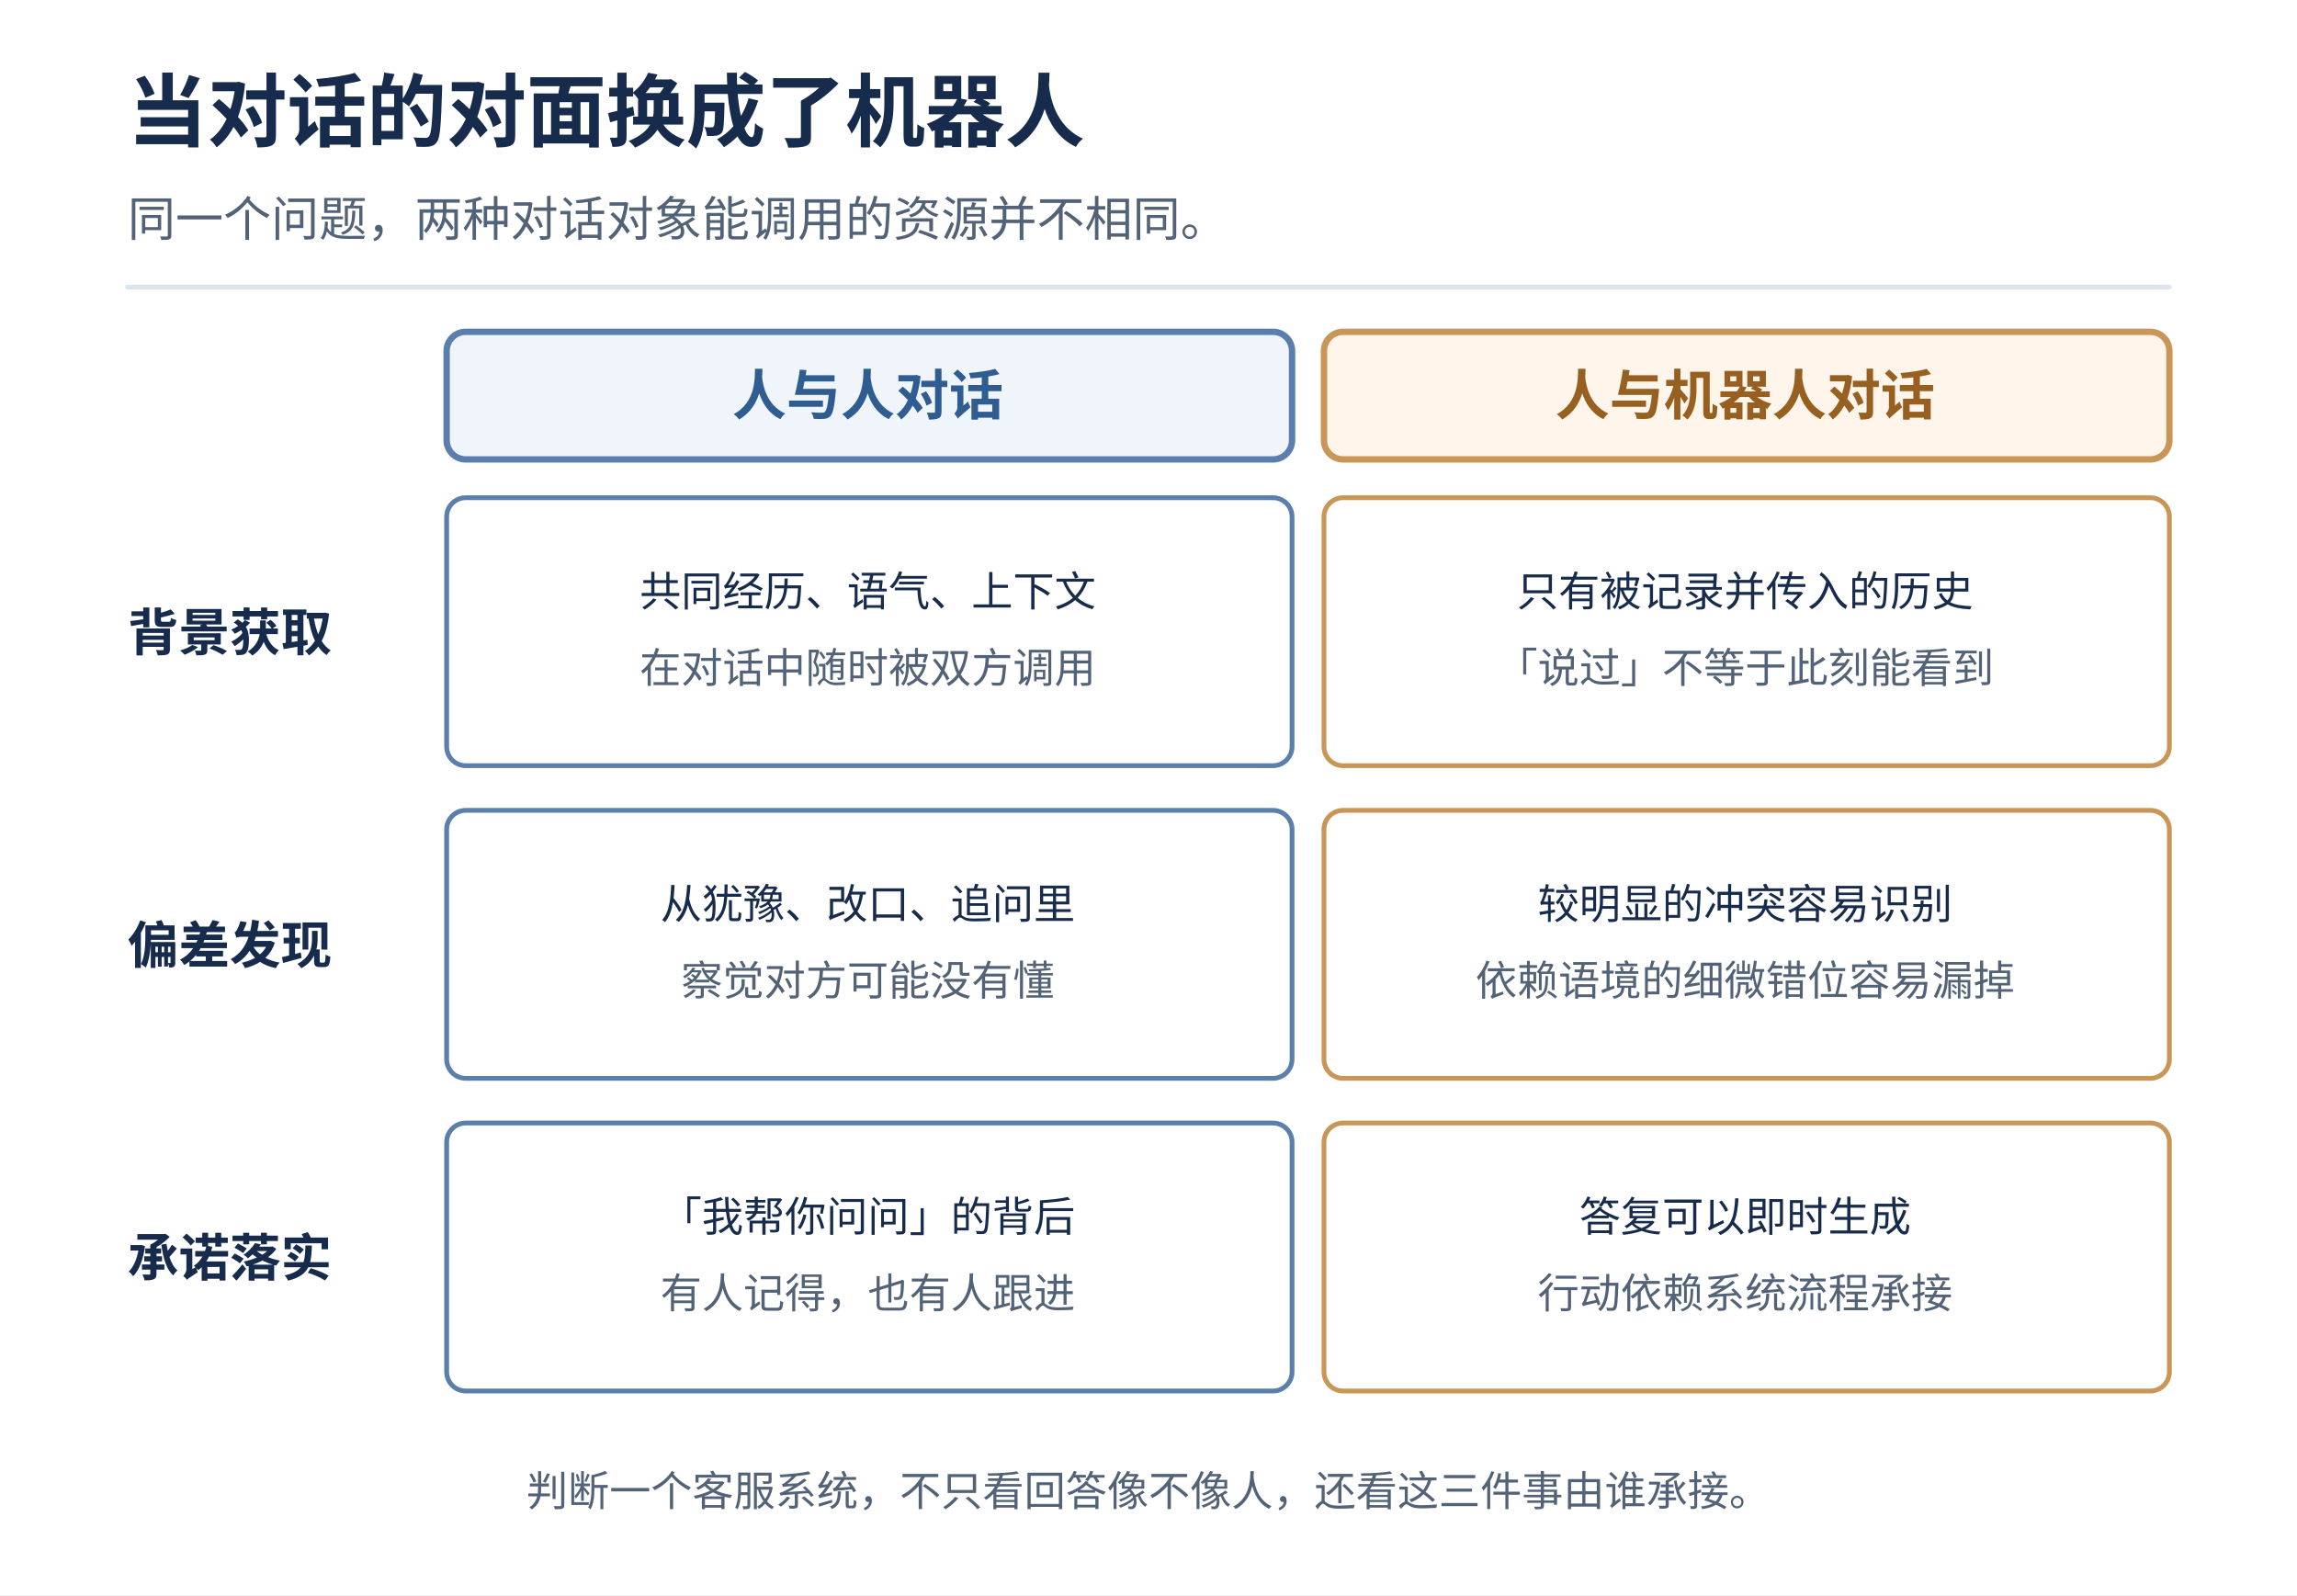
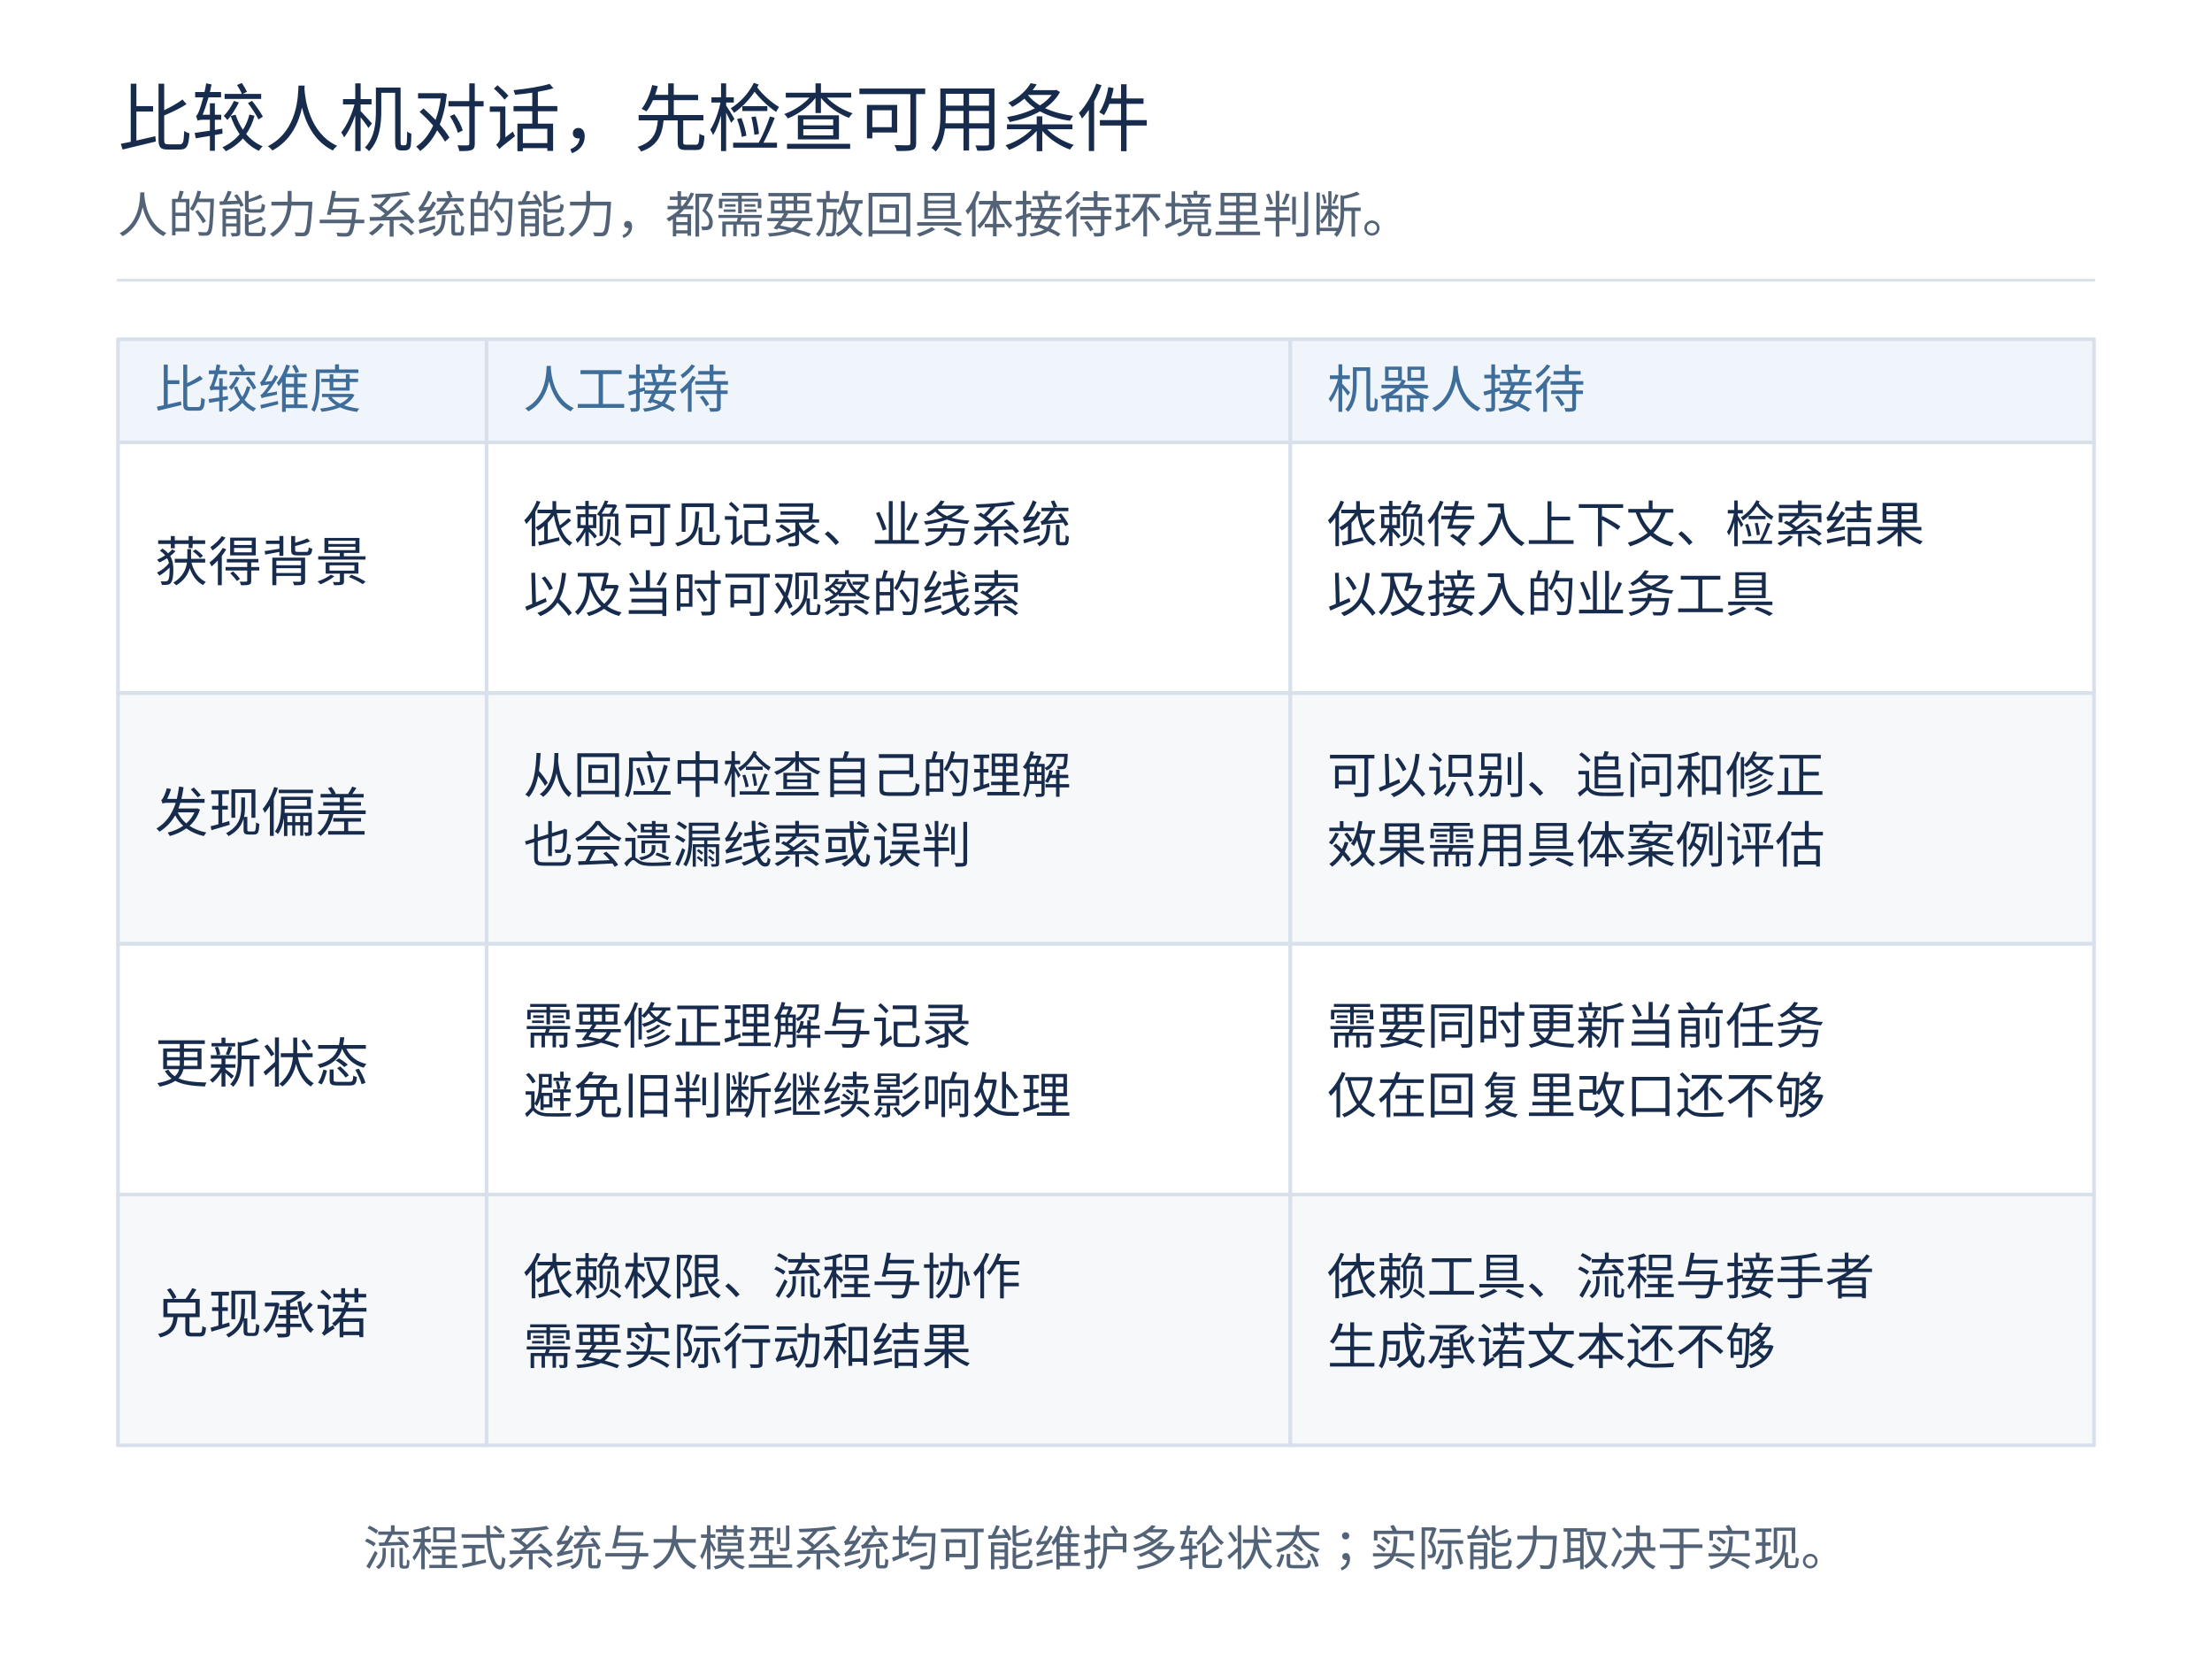
- <svg xmlns="http://www.w3.org/2000/svg" width="720" height="500" viewBox="0 0 720 500" role="img" aria-labelledby="title desc">
-   <rect width="720" height="500" fill="#FFFFFF" />
-   <g font-family="system-ui, -apple-system, 'PingFang SC', 'Microsoft YaHei', 'Noto Sans CJK SC', sans-serif" fill="#172B4D">
-     <text x="40" y="44" font-size="25" font-weight="600" text-anchor="start" fill="#172B4D">当对话的对面换成了机器人</text>
-     <text x="40" y="74" font-size="15" font-weight="400" text-anchor="start" fill="#526277">同一个问题，两种对话对象能调用的资源并不相同。</text>
-     <path d="M 40 90 L 680 90" fill="none" stroke="#DEE4EC" stroke-width="1.5" stroke-linecap="round" />
-     <rect x="140" y="104" width="265" height="40" rx="6" fill="#F0F5FC" stroke="#5A7FAD" stroke-width="2" />
-     <text x="272" y="130" font-size="17" font-weight="600" text-anchor="middle" fill="#2F5D92">人与人对话</text>
-     <rect x="415" y="104" width="265" height="40" rx="6" fill="#FFF5EA" stroke="#C99657" stroke-width="2" />
-     <text x="547" y="130" font-size="17" font-weight="600" text-anchor="middle" fill="#976020">人与机器人对话</text>
-     <text x="40" y="204" font-size="16" font-weight="600" text-anchor="start" fill="#172B4D">背景获取</text>
-     <rect x="140" y="156" width="265" height="84" rx="6" fill="#FFFFFF" stroke="#5A7FAD" stroke-width="1.5" />
-     <text x="272" y="190" font-size="13" font-weight="400" text-anchor="middle" fill="#172B4D">共同经历、语气、上下文</text>
-     <text x="272" y="214" font-size="13" font-weight="400" text-anchor="middle" fill="#526277">在对话中随时被双方调用</text>
-     <rect x="415" y="156" width="265" height="84" rx="6" fill="#FFFFFF" stroke="#C99657" stroke-width="1.5" />
-     <text x="547" y="190" font-size="13" font-weight="400" text-anchor="middle" fill="#172B4D">只有被记录并传入的历史</text>
-     <text x="547" y="214" font-size="13" font-weight="400" text-anchor="middle" fill="#526277">「说过」不等于此刻能看到</text>
-     <text x="40" y="302" font-size="16" font-weight="600" text-anchor="start" fill="#172B4D">偏差发现</text>
-     <rect x="140" y="254" width="265" height="84" rx="6" fill="#FFFFFF" stroke="#5A7FAD" stroke-width="1.5" />
-     <text x="272" y="288" font-size="13" font-weight="400" text-anchor="middle" fill="#172B4D">从犹豫、改口、追问里</text>
-     <text x="272" y="312" font-size="13" font-weight="400" text-anchor="middle" fill="#526277">察觉对方可能没有懂</text>
-     <rect x="415" y="254" width="265" height="84" rx="6" fill="#FFFFFF" stroke="#C99657" stroke-width="1.5" />
-     <text x="547" y="288" font-size="13" font-weight="400" text-anchor="middle" fill="#172B4D">较明显的冲突容易识别</text>
-     <text x="547" y="312" font-size="13" font-weight="400" text-anchor="middle" fill="#526277">依赖语境的细微错位容易漏掉</text>
-     <text x="40" y="400" font-size="16" font-weight="600" text-anchor="start" fill="#172B4D">承诺落实</text>
-     <rect x="140" y="352" width="265" height="84" rx="6" fill="#FFFFFF" stroke="#5A7FAD" stroke-width="1.5" />
-     <text x="272" y="386" font-size="13" font-weight="400" text-anchor="middle" fill="#172B4D">「我帮你问问」的背后</text>
-     <text x="272" y="410" font-size="13" font-weight="400" text-anchor="middle" fill="#526277">有人记得，也有人跟进</text>
-     <rect x="415" y="352" width="265" height="84" rx="6" fill="#FFFFFF" stroke="#C99657" stroke-width="1.5" />
-     <text x="547" y="386" font-size="13" font-weight="400" text-anchor="middle" fill="#172B4D">答复可以即时生成</text>
-     <text x="547" y="410" font-size="13" font-weight="400" text-anchor="middle" fill="#526277">行动依赖系统流程承接</text>
-     <text x="360" y="472" font-size="13" font-weight="400" text-anchor="middle" fill="#526277">判断一个客服系统，不只看回答像不像人，还看这三件事由谁承接。</text>
+ <svg xmlns="http://www.w3.org/2000/svg" role="img" aria-labelledby="diagram-title diagram-desc" version="1.1" viewBox="0 0 1200 900" width="1200" height="900">
+   <defs>
+     <style class="style-fonts">
+       </style>
+   </defs>
+   <rect x="0" y="0" width="1200" height="900" fill="#FFFFFF" />
+   <g stroke-linecap="round" transform="translate(0 0) rotate(0 600 450)">
+     <path d="M0 0 L1200 0 L1200 900 L0 900" stroke="none" stroke-width="0" fill="#FFFFFF" />
+     <path d="M0 0 C282.72 0, 565.44 0, 1200 0 M0 0 C382.83 0, 765.67 0, 1200 0 M1200 0 C1200 199.57, 1200 399.13, 1200 900 M1200 0 C1200 229.4, 1200 458.8, 1200 900 M1200 900 C935.15 900, 670.3 900, 0 900 M1200 900 C767.7 900, 335.41 900, 0 900 M0 900 C0 624.8, 0 349.61, 0 0 M0 900 C0 631.7, 0 363.41, 0 0" stroke="#FFFFFF" stroke-width="2" fill="none" />
+   </g>
+   <g transform="translate(64 40) rotate(0 536 28)">
+     <text x="0" y="38.801" font-family="Helvetica, Segoe UI Emoji" font-size="40px" fill="#172B4D" text-anchor="start" style="white-space: pre;" direction="ltr" dominant-baseline="alphabetic">比较人机对话，先检查可用条件</text>
+   </g>
+   <g transform="translate(64 100) rotate(0 536 18.9)">
+     <text x="0" y="26.191" font-family="Helvetica, Segoe UI Emoji" font-size="27px" fill="#526277" text-anchor="start" style="white-space: pre;" direction="ltr" dominant-baseline="alphabetic">人的能力与系统的能力，都需要放回具体接待环境里判断。</text>
+   </g>
+   <g stroke-linecap="round">
+     <g transform="translate(64 152) rotate(0 536 0)">
+       <path d="M0 0 C367.06 0, 734.11 0, 1072 0 M0 0 C296 0, 591.99 0, 1072 0" stroke="#D8E1EB" stroke-width="1.5" fill="none" />
+     </g>
+   </g>
+   <mask />
+   <g stroke-linecap="round" transform="translate(64 184) rotate(0 100 28)">
+     <path d="M0 0 L200 0 L200 56 L0 56" stroke="none" stroke-width="0" fill="#F0F5FB" />
+     <path d="M0 0 C75.6 0, 151.2 0, 200 0 M0 0 C79.03 0, 158.06 0, 200 0 M200 0 C200 17.29, 200 34.57, 200 56 M200 0 C200 15.37, 200 30.74, 200 56 M200 56 C139.29 56, 78.58 56, 0 56 M200 56 C159.75 56, 119.51 56, 0 56 M0 56 C0 37.58, 0 19.17, 0 0 M0 56 C0 39.73, 0 23.46, 0 0" stroke="#D8E1EB" stroke-width="2" fill="none" />
+   </g>
+   <g transform="translate(84 194) rotate(0 80 19.6)">
+     <text x="0" y="27.161" font-family="Helvetica, Segoe UI Emoji" font-size="28px" fill="#3F6D9A" text-anchor="start" style="white-space: pre;" direction="ltr" dominant-baseline="alphabetic">比较维度</text>
+   </g>
+   <g stroke-linecap="round" transform="translate(264 184) rotate(0 218 28)">
+     <path d="M0 0 L436 0 L436 56 L0 56" stroke="none" stroke-width="0" fill="#F0F5FB" />
+     <path d="M0 0 C108.65 0, 217.31 0, 436 0 M0 0 C101.68 0, 203.35 0, 436 0 M436 0 C436 19.72, 436 39.44, 436 56 M436 0 C436 21.52, 436 43.03, 436 56 M436 56 C285.6 56, 135.19 56, 0 56 M436 56 C295.73 56, 155.46 56, 0 56 M0 56 C0 36.94, 0 17.87, 0 0 M0 56 C0 39.94, 0 23.88, 0 0" stroke="#D8E1EB" stroke-width="2" fill="none" />
+   </g>
+   <g transform="translate(284 194) rotate(0 198 19.6)">
+     <text x="0" y="27.161" font-family="Helvetica, Segoe UI Emoji" font-size="28px" fill="#3F6D9A" text-anchor="start" style="white-space: pre;" direction="ltr" dominant-baseline="alphabetic">人工接待</text>
+   </g>
+   <g stroke-linecap="round" transform="translate(700 184) rotate(0 218 28)">
+     <path d="M0 0 L436 0 L436 56 L0 56" stroke="none" stroke-width="0" fill="#F0F5FB" />
+     <path d="M0 0 C139.7 0, 279.39 0, 436 0 M0 0 C118.27 0, 236.54 0, 436 0 M436 0 C436 22.16, 436 44.31, 436 56 M436 0 C436 16.46, 436 32.93, 436 56 M436 56 C267.54 56, 99.08 56, 0 56 M436 56 C330.39 56, 224.79 56, 0 56 M0 56 C0 36.29, 0 16.58, 0 0 M0 56 C0 40.15, 0 24.31, 0 0" stroke="#D8E1EB" stroke-width="2" fill="none" />
+   </g>
+   <g transform="translate(720 194) rotate(0 198 19.6)">
+     <text x="0" y="27.161" font-family="Helvetica, Segoe UI Emoji" font-size="28px" fill="#3F6D9A" text-anchor="start" style="white-space: pre;" direction="ltr" dominant-baseline="alphabetic">机器人接待</text>
+   </g>
+   <g stroke-linecap="round" transform="translate(64 240) rotate(0 100 68)">
+     <path d="M0 0 L200 0 L200 136 L0 136" stroke="none" stroke-width="0" fill="#FFFFFF" />
+     <path d="M0 0 C78.32 0, 156.64 0, 200 0 M0 0 C61.86 0, 123.73 0, 200 0 M200 0 C200 32.52, 200 65.05, 200 136 M200 0 C200 27.72, 200 55.43, 200 136 M200 136 C154.44 136, 108.88 136, 0 136 M200 136 C127.46 136, 54.92 136, 0 136 M0 136 C0 86.56, 0 37.12, 0 0 M0 136 C0 98.03, 0 60.07, 0 0" stroke="#D8E1EB" stroke-width="2" fill="none" />
+   </g>
+   <g stroke-linecap="round" transform="translate(264 240) rotate(0 218 68)">
+     <path d="M0 0 L436 0 L436 136 L0 136" stroke="none" stroke-width="0" fill="#FFFFFF" />
+     <path d="M0 0 C99.06 0, 198.12 0, 436 0 M0 0 C99.56 0, 199.12 0, 436 0 M436 0 C436 35.48, 436 70.96, 436 136 M436 0 C436 35.18, 436 70.36, 436 136 M436 136 C327.65 136, 219.31 136, 0 136 M436 136 C295.19 136, 154.39 136, 0 136 M0 136 C0 99.38, 0 62.75, 0 0 M0 136 C0 84.69, 0 33.38, 0 0" stroke="#D8E1EB" stroke-width="2" fill="none" />
+   </g>
+   <g stroke-linecap="round" transform="translate(700 240) rotate(0 218 68)">
+     <path d="M0 0 L436 0 L436 136 L0 136" stroke="none" stroke-width="0" fill="#FFFFFF" />
+     <path d="M0 0 C114.58 0, 229.17 0, 436 0 M0 0 C151.46 0, 302.91 0, 436 0 M436 0 C436 38.44, 436 76.87, 436 136 M436 0 C436 42.65, 436 85.29, 436 136 M436 136 C318.62 136, 201.25 136, 0 136 M436 136 C312.53 136, 189.05 136, 0 136 M0 136 C0 84.99, 0 33.98, 0 0 M0 136 C0 98.55, 0 61.1, 0 0" stroke="#D8E1EB" stroke-width="2" fill="none" />
+   </g>
+   <g transform="translate(84 287) rotate(0 80 20.3)">
+     <text x="0" y="28.131" font-family="Helvetica, Segoe UI Emoji" font-size="29px" fill="#172B4D" text-anchor="start" style="white-space: pre;" direction="ltr" dominant-baseline="alphabetic">获得背景</text>
+   </g>
+   <g transform="translate(284 268) rotate(0 198 37.8)">
+     <text x="0" y="26.191" font-family="Helvetica, Segoe UI Emoji" font-size="27px" fill="#172B4D" text-anchor="start" style="white-space: pre;" direction="ltr" dominant-baseline="alphabetic">依赖可见记录、业务系统</text>
+     <text x="0" y="63.991" font-family="Helvetica, Segoe UI Emoji" font-size="27px" fill="#172B4D" text-anchor="start" style="white-space: pre;" direction="ltr" dominant-baseline="alphabetic">以及当时可观察的线索</text>
+   </g>
+   <g transform="translate(720 268) rotate(0 198 37.8)">
+     <text x="0" y="26.191" font-family="Helvetica, Segoe UI Emoji" font-size="27px" fill="#172B4D" text-anchor="start" style="white-space: pre;" direction="ltr" dominant-baseline="alphabetic">依赖传入上下文、检索结果</text>
+     <text x="0" y="63.991" font-family="Helvetica, Segoe UI Emoji" font-size="27px" fill="#172B4D" text-anchor="start" style="white-space: pre;" direction="ltr" dominant-baseline="alphabetic">以及接入的业务工具</text>
+   </g>
+   <g stroke-linecap="round" transform="translate(64 376) rotate(0 100 68)">
+     <path d="M0 0 L200 0 L200 136 L0 136" stroke="none" stroke-width="0" fill="#F6F8FA" />
+     <path d="M0 0 C41.04 0, 82.08 0, 200 0 M0 0 C44.7 0, 89.4 0, 200 0 M200 0 C200 50.26, 200 100.53, 200 136 M200 0 C200 45.31, 200 90.61, 200 136 M200 136 C129.59 136, 59.18 136, 0 136 M200 136 C135.16 136, 70.33 136, 0 136 M0 136 C0 81.85, 0 27.7, 0 0 M0 136 C0 99.58, 0 63.16, 0 0" stroke="#D8E1EB" stroke-width="2" fill="none" />
+   </g>
+   <g stroke-linecap="round" transform="translate(264 376) rotate(0 218 68)">
+     <path d="M0 0 L436 0 L436 136 L0 136" stroke="none" stroke-width="0" fill="#F6F8FA" />
+     <path d="M0 0 C104.99 0, 209.99 0, 436 0 M0 0 C149.34 0, 298.68 0, 436 0 M436 0 C436 53.22, 436 106.44, 436 136 M436 0 C436 52.77, 436 105.54, 436 136 M436 136 C273.48 136, 110.96 136, 0 136 M436 136 C311.99 136, 187.98 136, 0 136 M0 136 C0 94.66, 0 53.33, 0 0 M0 136 C0 86.24, 0 36.47, 0 0" stroke="#D8E1EB" stroke-width="2" fill="none" />
+   </g>
+   <g stroke-linecap="round" transform="translate(700 376) rotate(0 218 68)">
+     <path d="M0 0 L436 0 L436 136 L0 136" stroke="none" stroke-width="0" fill="#F6F8FA" />
+     <path d="M0 0 C120.51 0, 241.03 0, 436 0 M0 0 C114.03 0, 228.07 0, 436 0 M436 0 C436 28.98, 436 57.95, 436 136 M436 0 C436 33.04, 436 66.07, 436 136 M436 136 C264.45 136, 92.9 136, 0 136 M436 136 C329.32 136, 222.65 136, 0 136 M0 136 C0 107.48, 0 78.96, 0 0 M0 136 C0 100.09, 0 64.19, 0 0" stroke="#D8E1EB" stroke-width="2" fill="none" />
+   </g>
+   <g transform="translate(84 423) rotate(0 80 20.3)">
+     <text x="0" y="28.131" font-family="Helvetica, Segoe UI Emoji" font-size="29px" fill="#172B4D" text-anchor="start" style="white-space: pre;" direction="ltr" dominant-baseline="alphabetic">发现偏差</text>
+   </g>
+   <g transform="translate(284 404) rotate(0 198 37.8)">
+     <text x="0" y="26.191" font-family="Helvetica, Segoe UI Emoji" font-size="27px" fill="#172B4D" text-anchor="start" style="white-space: pre;" direction="ltr" dominant-baseline="alphabetic">从回应中检查自己的理解</text>
+     <text x="0" y="63.991" font-family="Helvetica, Segoe UI Emoji" font-size="27px" fill="#172B4D" text-anchor="start" style="white-space: pre;" direction="ltr" dominant-baseline="alphabetic">也会遗漏线索或误判</text>
+   </g>
+   <g transform="translate(720 404) rotate(0 198 37.8)">
+     <text x="0" y="26.191" font-family="Helvetica, Segoe UI Emoji" font-size="27px" fill="#172B4D" text-anchor="start" style="white-space: pre;" direction="ltr" dominant-baseline="alphabetic">可以识别、追问和修正</text>
+     <text x="0" y="63.991" font-family="Helvetica, Segoe UI Emoji" font-size="27px" fill="#172B4D" text-anchor="start" style="white-space: pre;" direction="ltr" dominant-baseline="alphabetic">效果需用具体案例评估</text>
+   </g>
+   <g stroke-linecap="round" transform="translate(64 512) rotate(0 100 68)">
+     <path d="M0 0 L200 0 L200 136 L0 136" stroke="none" stroke-width="0" fill="#FFFFFF" />
+     <path d="M0 0 C43.76 0, 87.53 0, 200 0 M0 0 C67.53 0, 135.07 0, 200 0 M200 0 C200 40.8, 200 81.61, 200 136 M200 0 C200 35.7, 200 71.39, 200 136 M200 136 C144.74 136, 89.48 136, 0 136 M200 136 C142.87 136, 85.74 136, 0 136 M0 136 C0 104.34, 0 72.67, 0 0 M0 136 C0 101.12, 0 66.25, 0 0" stroke="#D8E1EB" stroke-width="2" fill="none" />
+   </g>
+   <g stroke-linecap="round" transform="translate(264 512) rotate(0 218 68)">
+     <path d="M0 0 L436 0 L436 136 L0 136" stroke="none" stroke-width="0" fill="#FFFFFF" />
+     <path d="M0 0 C110.92 0, 221.85 0, 436 0 M0 0 C111.92 0, 223.84 0, 436 0 M436 0 C436 43.76, 436 87.52, 436 136 M436 0 C436 43.16, 436 86.32, 436 136 M436 136 C306.51 136, 177.01 136, 0 136 M436 136 C328.79 136, 221.57 136, 0 136 M0 136 C0 89.95, 0 43.9, 0 0 M0 136 C0 87.78, 0 39.56, 0 0" stroke="#D8E1EB" stroke-width="2" fill="none" />
+   </g>
+   <g stroke-linecap="round" transform="translate(700 512) rotate(0 218 68)">
+     <path d="M0 0 L436 0 L436 136 L0 136" stroke="none" stroke-width="0" fill="#FFFFFF" />
+     <path d="M0 0 C126.45 0, 252.89 0, 436 0 M0 0 C163.81 0, 327.63 0, 436 0 M436 0 C436 46.72, 436 93.44, 436 136 M436 0 C436 50.63, 436 101.25, 436 136 M436 136 C297.48 136, 158.95 136, 0 136 M436 136 C346.12 136, 256.24 136, 0 136 M0 136 C0 102.77, 0 69.53, 0 0 M0 136 C0 101.64, 0 67.28, 0 0" stroke="#D8E1EB" stroke-width="2" fill="none" />
+   </g>
+   <g transform="translate(84 559) rotate(0 80 20.3)">
+     <text x="0" y="28.131" font-family="Helvetica, Segoe UI Emoji" font-size="29px" fill="#172B4D" text-anchor="start" style="white-space: pre;" direction="ltr" dominant-baseline="alphabetic">更新状态</text>
+   </g>
+   <g transform="translate(284 540) rotate(0 198 37.8)">
+     <text x="0" y="26.191" font-family="Helvetica, Segoe UI Emoji" font-size="27px" fill="#172B4D" text-anchor="start" style="white-space: pre;" direction="ltr" dominant-baseline="alphabetic">需要修正理解与记录</text>
+     <text x="0" y="63.991" font-family="Helvetica, Segoe UI Emoji" font-size="27px" fill="#172B4D" text-anchor="start" style="white-space: pre;" direction="ltr" dominant-baseline="alphabetic">避免旧判断继续影响处理</text>
+   </g>
+   <g transform="translate(720 540) rotate(0 198 37.8)">
+     <text x="0" y="26.191" font-family="Helvetica, Segoe UI Emoji" font-size="27px" fill="#172B4D" text-anchor="start" style="white-space: pre;" direction="ltr" dominant-baseline="alphabetic">需要同时更新当前任务</text>
+     <text x="0" y="63.991" font-family="Helvetica, Segoe UI Emoji" font-size="27px" fill="#172B4D" text-anchor="start" style="white-space: pre;" direction="ltr" dominant-baseline="alphabetic">仅在回复里改口还不够</text>
+   </g>
+   <g stroke-linecap="round" transform="translate(64 648) rotate(0 100 68)">
+     <path d="M0 0 L200 0 L200 136 L0 136" stroke="none" stroke-width="0" fill="#F6F8FA" />
+     <path d="M0 0 C46.48 0, 92.97 0, 200 0 M0 0 C50.37 0, 100.73 0, 200 0 M200 0 C200 31.34, 200 62.69, 200 136 M200 0 C200 53.29, 200 106.57, 200 136 M200 136 C159.89 136, 119.78 136, 0 136 M200 136 C150.57 136, 101.15 136, 0 136 M0 136 C0 99.63, 0 63.25, 0 0 M0 136 C0 102.67, 0 69.34, 0 0" stroke="#D8E1EB" stroke-width="2" fill="none" />
+   </g>
+   <g stroke-linecap="round" transform="translate(264 648) rotate(0 218 68)">
+     <path d="M0 0 L436 0 L436 136 L0 136" stroke="none" stroke-width="0" fill="#F6F8FA" />
+     <path d="M0 0 C116.86 0, 233.71 0, 436 0 M0 0 C161.7 0, 323.39 0, 436 0 M436 0 C436 34.3, 436 68.6, 436 136 M436 0 C436 33.55, 436 67.1, 436 136 M436 136 C339.53 136, 243.06 136, 0 136 M436 136 C345.58 136, 255.17 136, 0 136 M0 136 C0 85.24, 0 34.48, 0 0 M0 136 C0 89.33, 0 42.66, 0 0" stroke="#D8E1EB" stroke-width="2" fill="none" />
+   </g>
+   <g stroke-linecap="round" transform="translate(700 648) rotate(0 218 68)">
+     <path d="M0 0 L436 0 L436 136 L0 136" stroke="none" stroke-width="0" fill="#F6F8FA" />
+     <path d="M0 0 C132.38 0, 264.75 0, 436 0 M0 0 C126.39 0, 252.79 0, 436 0 M436 0 C436 37.26, 436 74.52, 436 136 M436 0 C436 41.02, 436 82.03, 436 136 M436 136 C330.5 136, 225.01 136, 0 136 M436 136 C275.72 136, 115.43 136, 0 136 M0 136 C0 98.05, 0 60.11, 0 0 M0 136 C0 103.19, 0 70.37, 0 0" stroke="#D8E1EB" stroke-width="2" fill="none" />
+   </g>
+   <g transform="translate(84 695) rotate(0 80 20.3)">
+     <text x="0" y="28.131" font-family="Helvetica, Segoe UI Emoji" font-size="29px" fill="#172B4D" text-anchor="start" style="white-space: pre;" direction="ltr" dominant-baseline="alphabetic">兑现承诺</text>
+   </g>
+   <g transform="translate(284 676) rotate(0 198 37.8)">
+     <text x="0" y="26.191" font-family="Helvetica, Segoe UI Emoji" font-size="27px" fill="#172B4D" text-anchor="start" style="white-space: pre;" direction="ltr" dominant-baseline="alphabetic">依赖权限、流程与协作</text>
+     <text x="0" y="63.991" font-family="Helvetica, Segoe UI Emoji" font-size="27px" fill="#172B4D" text-anchor="start" style="white-space: pre;" direction="ltr" dominant-baseline="alphabetic">需要实际行动和结果</text>
+   </g>
+   <g transform="translate(720 676) rotate(0 198 37.8)">
+     <text x="0" y="26.191" font-family="Helvetica, Segoe UI Emoji" font-size="27px" fill="#172B4D" text-anchor="start" style="white-space: pre;" direction="ltr" dominant-baseline="alphabetic">依赖工具、流程与接手者</text>
+     <text x="0" y="63.991" font-family="Helvetica, Segoe UI Emoji" font-size="27px" fill="#172B4D" text-anchor="start" style="white-space: pre;" direction="ltr" dominant-baseline="alphabetic">生成承诺文本还不够</text>
+   </g>
+   <g transform="translate(64 824) rotate(0 536 18.2)">
+     <text x="536" y="25.221" font-family="Helvetica, Segoe UI Emoji" font-size="26px" fill="#526277" text-anchor="middle" style="white-space: pre;" direction="ltr" dominant-baseline="alphabetic">流程式系统与大模型系统均可能维护多轮状态；实际能力取决于实现。</text>
  </g>
</svg>
